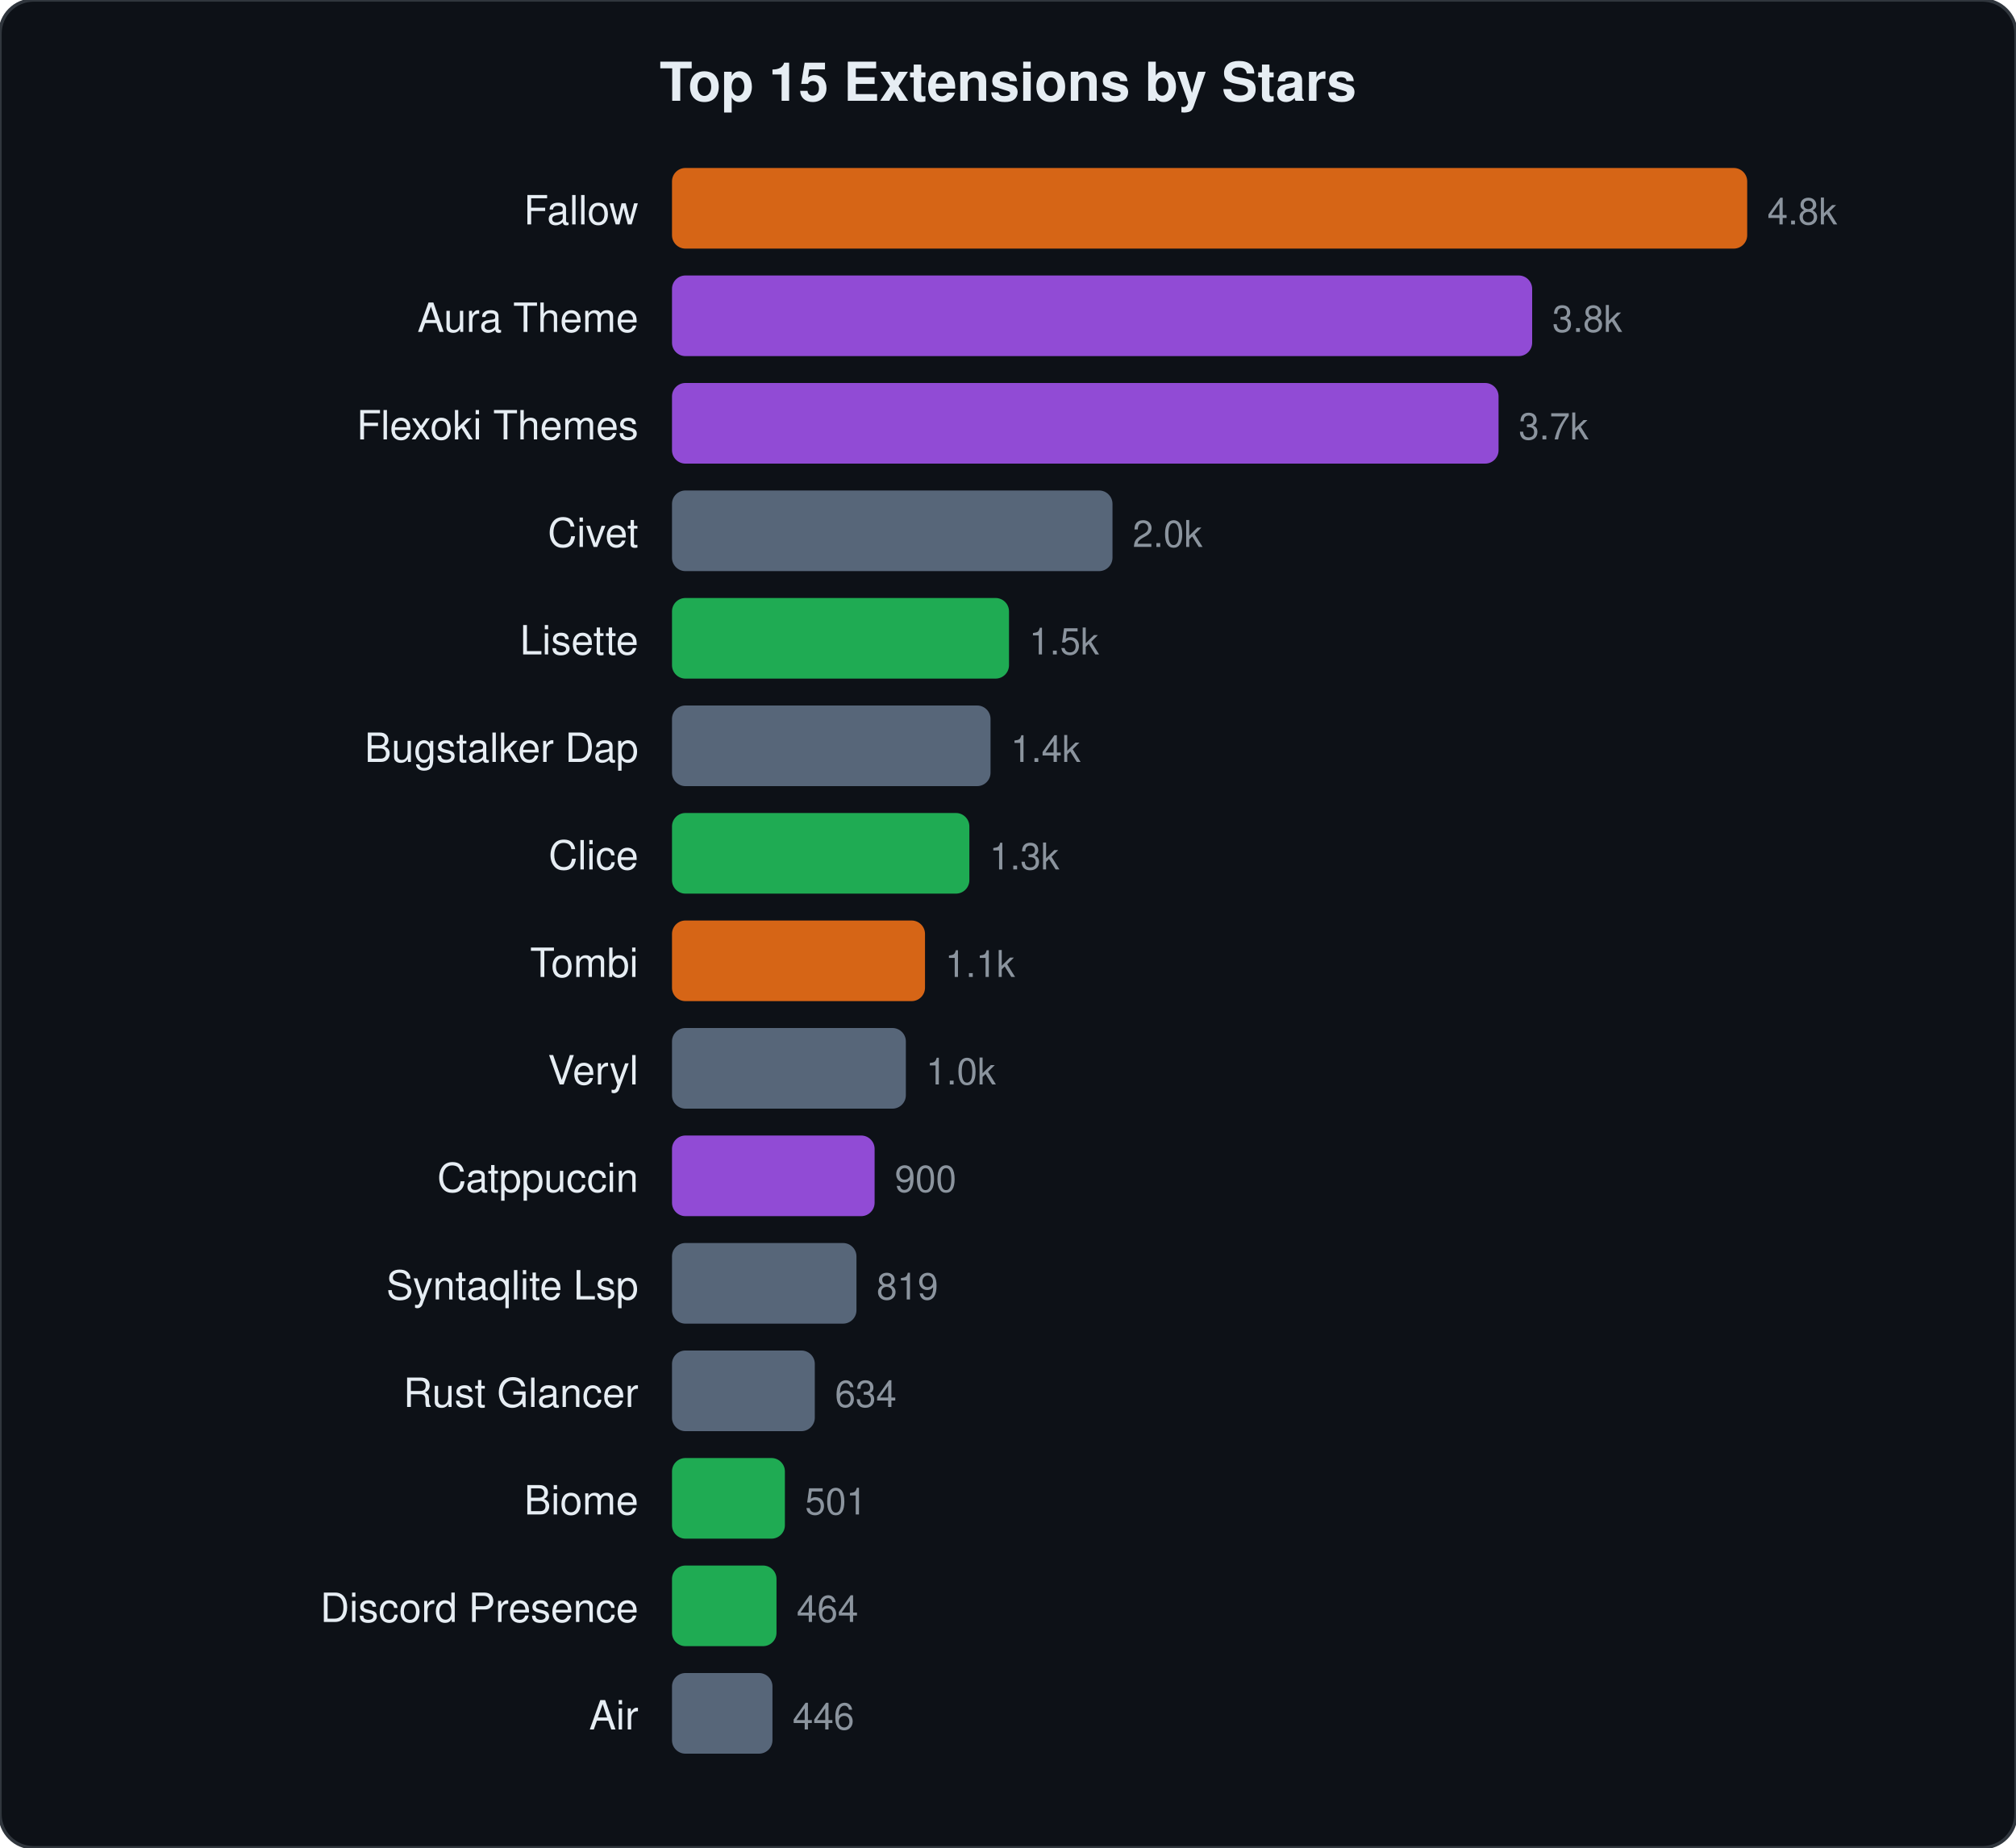
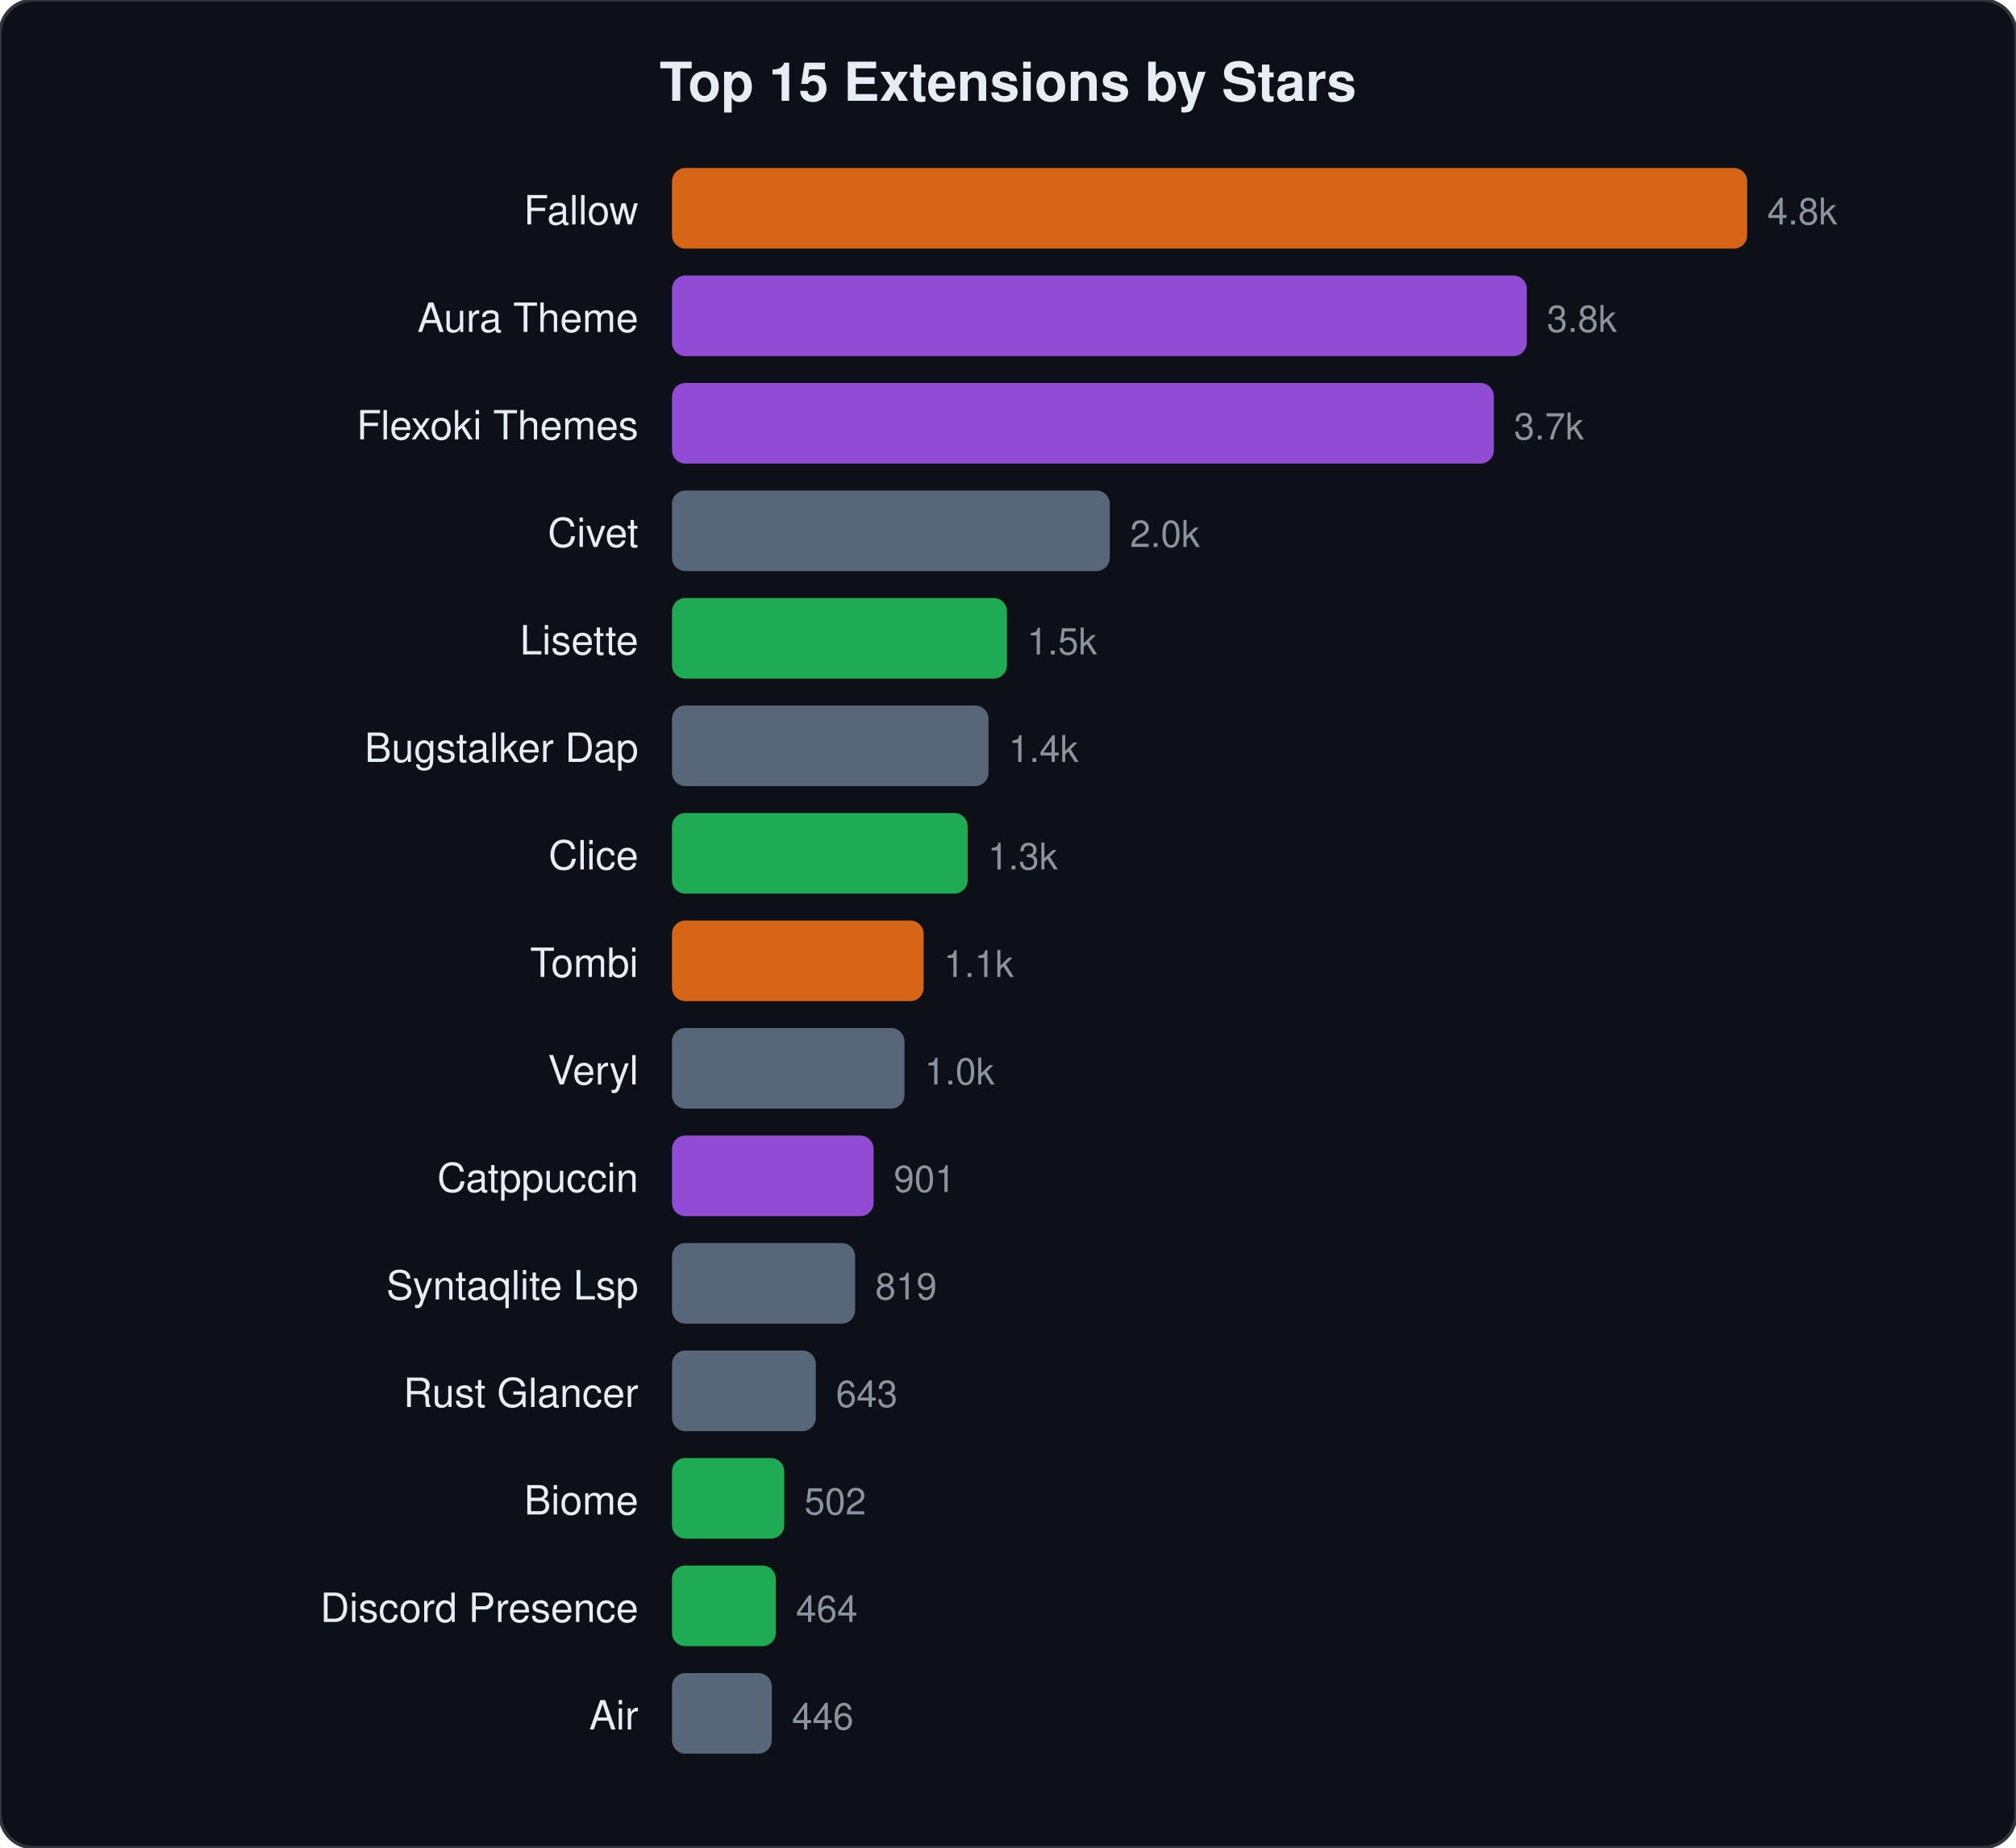
<svg xmlns="http://www.w3.org/2000/svg" viewBox="0 0 600 550" width="600" height="550">
  <style>text{font-family:-apple-system,BlinkMacSystemFont,"Segoe UI",Helvetica,Arial,sans-serif;fill:#e6edf3}.name{font-size:12px}.stars{font-size:11px;fill:#8b949e}.title{font-size:16px;font-weight:600}</style>
  <rect width="600" height="550" rx="10" fill="#0d1117" stroke="#30363d" stroke-width="1" />
  <text x="300" y="30" text-anchor="middle" class="title">Top 15 Extensions by Stars</text>
  <text x="190" y="66.8" text-anchor="end" class="name">Fallow</text>
  <rect x="200" y="50.0" width="320.0" height="24" rx="4" fill="#f97316" opacity="0.85" />
  <text x="526.0" y="66.8" class="stars">4.8k</text>
  <text x="190" y="98.8" text-anchor="end" class="name">Aura Theme</text>
-   <rect x="200" y="82.0" width="256.0" height="24" rx="4" fill="#a855f7" opacity="0.85" />
-   <text x="462.0" y="98.8" class="stars">3.8k</text>
+   <rect x="200" y="82.0" width="254.4" height="24" rx="4" fill="#a855f7" opacity="0.85" />
+   <text x="460.4" y="98.8" class="stars">3.8k</text>
  <text x="190" y="130.8" text-anchor="end" class="name">Flexoki Themes</text>
-   <rect x="200" y="114.0" width="246.0" height="24" rx="4" fill="#a855f7" opacity="0.85" />
-   <text x="452.0" y="130.8" class="stars">3.7k</text>
+   <rect x="200" y="114.0" width="244.6" height="24" rx="4" fill="#a855f7" opacity="0.85" />
+   <text x="450.6" y="130.8" class="stars">3.7k</text>
  <text x="190" y="162.8" text-anchor="end" class="name">Civet</text>
-   <rect x="200" y="146.0" width="131.1" height="24" rx="4" fill="#64748b" opacity="0.85" />
-   <text x="337.1" y="162.8" class="stars">2.0k</text>
+   <rect x="200" y="146.0" width="130.3" height="24" rx="4" fill="#64748b" opacity="0.85" />
+   <text x="336.3" y="162.8" class="stars">2.0k</text>
  <text x="190" y="194.8" text-anchor="end" class="name">Lisette</text>
-   <rect x="200" y="178.0" width="100.3" height="24" rx="4" fill="#22c55e" opacity="0.85" />
-   <text x="306.3" y="194.8" class="stars">1.5k</text>
+   <rect x="200" y="178.0" width="99.7" height="24" rx="4" fill="#22c55e" opacity="0.85" />
+   <text x="305.7" y="194.8" class="stars">1.5k</text>
  <text x="190" y="226.8" text-anchor="end" class="name">Bugstalker Dap</text>
-   <rect x="200" y="210.0" width="94.8" height="24" rx="4" fill="#64748b" opacity="0.85" />
-   <text x="300.8" y="226.8" class="stars">1.4k</text>
+   <rect x="200" y="210.0" width="94.2" height="24" rx="4" fill="#64748b" opacity="0.85" />
+   <text x="300.2" y="226.8" class="stars">1.4k</text>
  <text x="190" y="258.8" text-anchor="end" class="name">Clice</text>
-   <rect x="200" y="242.0" width="88.5" height="24" rx="4" fill="#22c55e" opacity="0.85" />
-   <text x="294.5" y="258.8" class="stars">1.3k</text>
+   <rect x="200" y="242.0" width="88.0" height="24" rx="4" fill="#22c55e" opacity="0.85" />
+   <text x="294.0" y="258.8" class="stars">1.3k</text>
  <text x="190" y="290.8" text-anchor="end" class="name">Tombi</text>
-   <rect x="200" y="274.0" width="75.3" height="24" rx="4" fill="#f97316" opacity="0.85" />
-   <text x="281.3" y="290.8" class="stars">1.1k</text>
+   <rect x="200" y="274.0" width="74.9" height="24" rx="4" fill="#f97316" opacity="0.85" />
+   <text x="280.9" y="290.8" class="stars">1.1k</text>
  <text x="190" y="322.8" text-anchor="end" class="name">Veryl</text>
-   <rect x="200" y="306.0" width="69.6" height="24" rx="4" fill="#64748b" opacity="0.85" />
-   <text x="275.6" y="322.8" class="stars">1.0k</text>
+   <rect x="200" y="306.0" width="69.2" height="24" rx="4" fill="#64748b" opacity="0.85" />
+   <text x="275.2" y="322.8" class="stars">1.0k</text>
  <text x="190" y="354.8" text-anchor="end" class="name">Catppuccin</text>
-   <rect x="200" y="338.0" width="60.3" height="24" rx="4" fill="#a855f7" opacity="0.85" />
-   <text x="266.3" y="354.8" class="stars">900</text>
+   <rect x="200" y="338.0" width="60.0" height="24" rx="4" fill="#a855f7" opacity="0.85" />
+   <text x="266.0" y="354.8" class="stars">901</text>
  <text x="190" y="386.8" text-anchor="end" class="name">Syntaqlite Lsp</text>
-   <rect x="200" y="370.0" width="54.9" height="24" rx="4" fill="#64748b" opacity="0.85" />
-   <text x="260.9" y="386.8" class="stars">819</text>
+   <rect x="200" y="370.0" width="54.5" height="24" rx="4" fill="#64748b" opacity="0.85" />
+   <text x="260.5" y="386.8" class="stars">819</text>
  <text x="190" y="418.8" text-anchor="end" class="name">Rust Glancer</text>
-   <rect x="200" y="402.0" width="42.5" height="24" rx="4" fill="#64748b" opacity="0.85" />
-   <text x="248.5" y="418.8" class="stars">634</text>
+   <rect x="200" y="402.0" width="42.8" height="24" rx="4" fill="#64748b" opacity="0.85" />
+   <text x="248.8" y="418.8" class="stars">643</text>
  <text x="190" y="450.8" text-anchor="end" class="name">Biome</text>
-   <rect x="200" y="434.0" width="33.6" height="24" rx="4" fill="#22c55e" opacity="0.85" />
-   <text x="239.6" y="450.8" class="stars">501</text>
+   <rect x="200" y="434.0" width="33.4" height="24" rx="4" fill="#22c55e" opacity="0.85" />
+   <text x="239.4" y="450.8" class="stars">502</text>
  <text x="190" y="482.8" text-anchor="end" class="name">Discord Presence</text>
-   <rect x="200" y="466.0" width="31.1" height="24" rx="4" fill="#22c55e" opacity="0.85" />
-   <text x="237.1" y="482.8" class="stars">464</text>
+   <rect x="200" y="466.0" width="30.9" height="24" rx="4" fill="#22c55e" opacity="0.85" />
+   <text x="236.9" y="482.8" class="stars">464</text>
  <text x="190" y="514.8" text-anchor="end" class="name">Air</text>
-   <rect x="200" y="498.0" width="29.9" height="24" rx="4" fill="#64748b" opacity="0.85" />
-   <text x="235.9" y="514.8" class="stars">446</text>
+   <rect x="200" y="498.0" width="29.7" height="24" rx="4" fill="#64748b" opacity="0.85" />
+   <text x="235.7" y="514.8" class="stars">446</text>
</svg>
